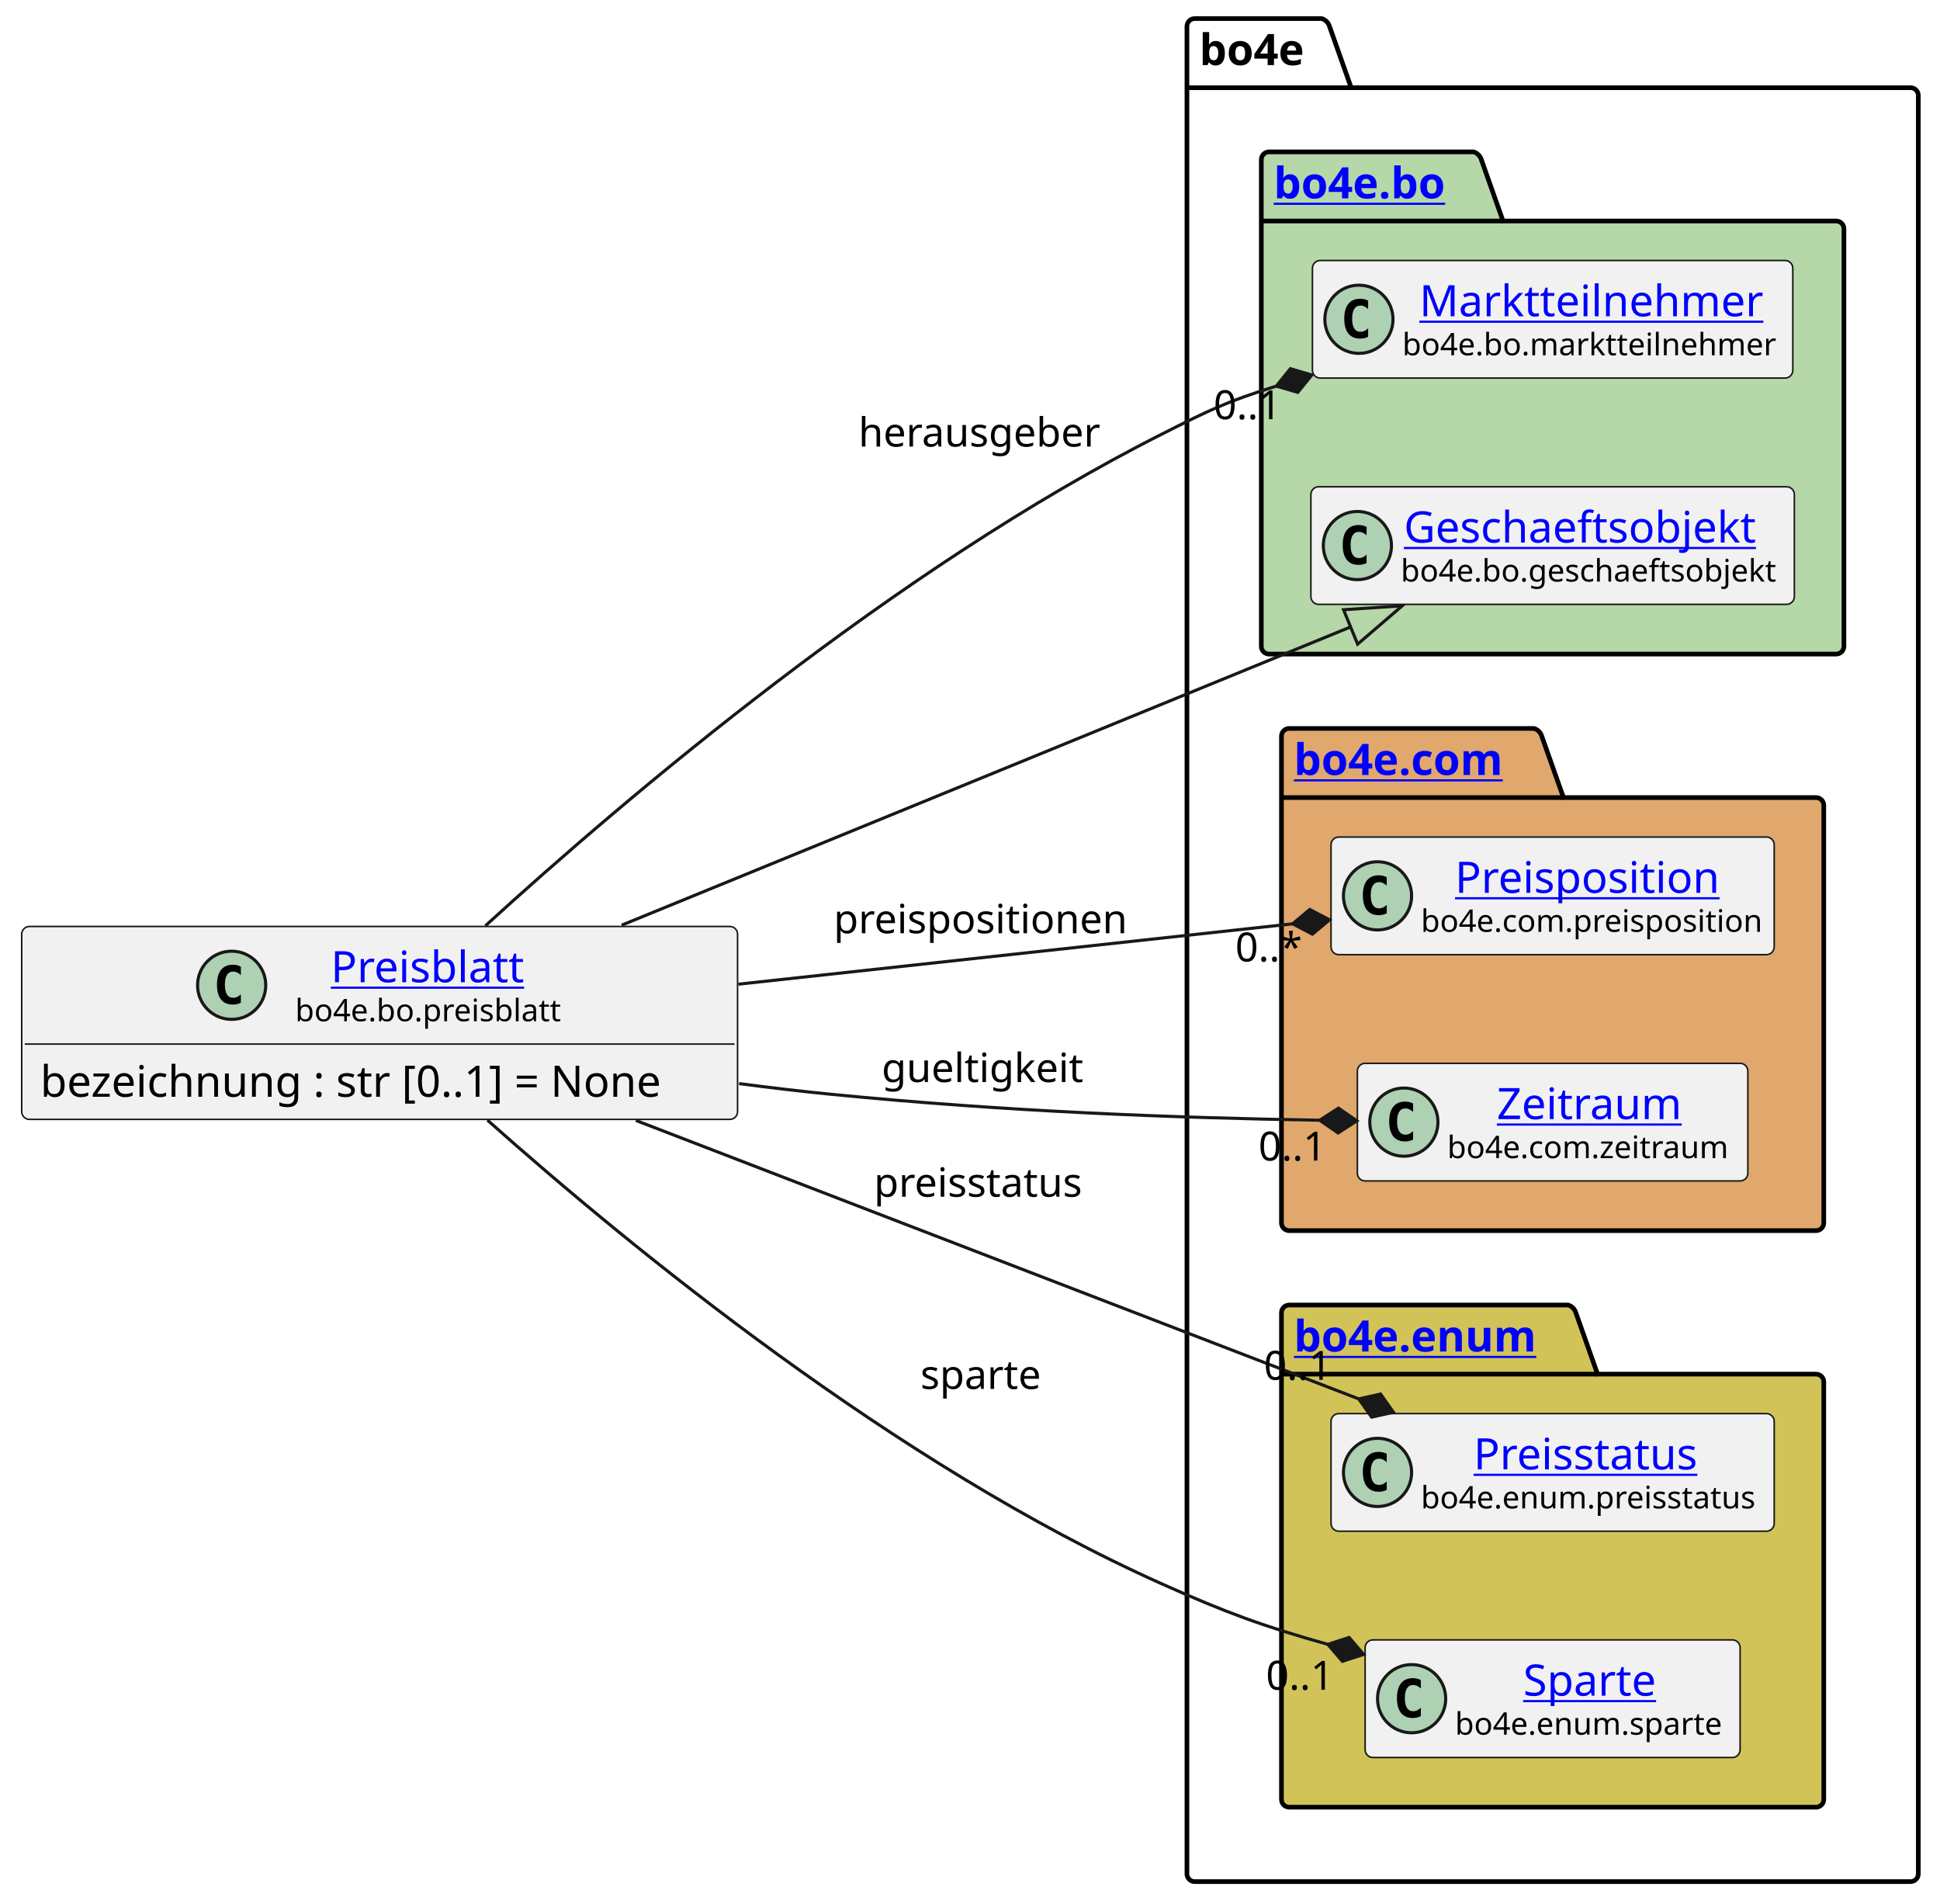
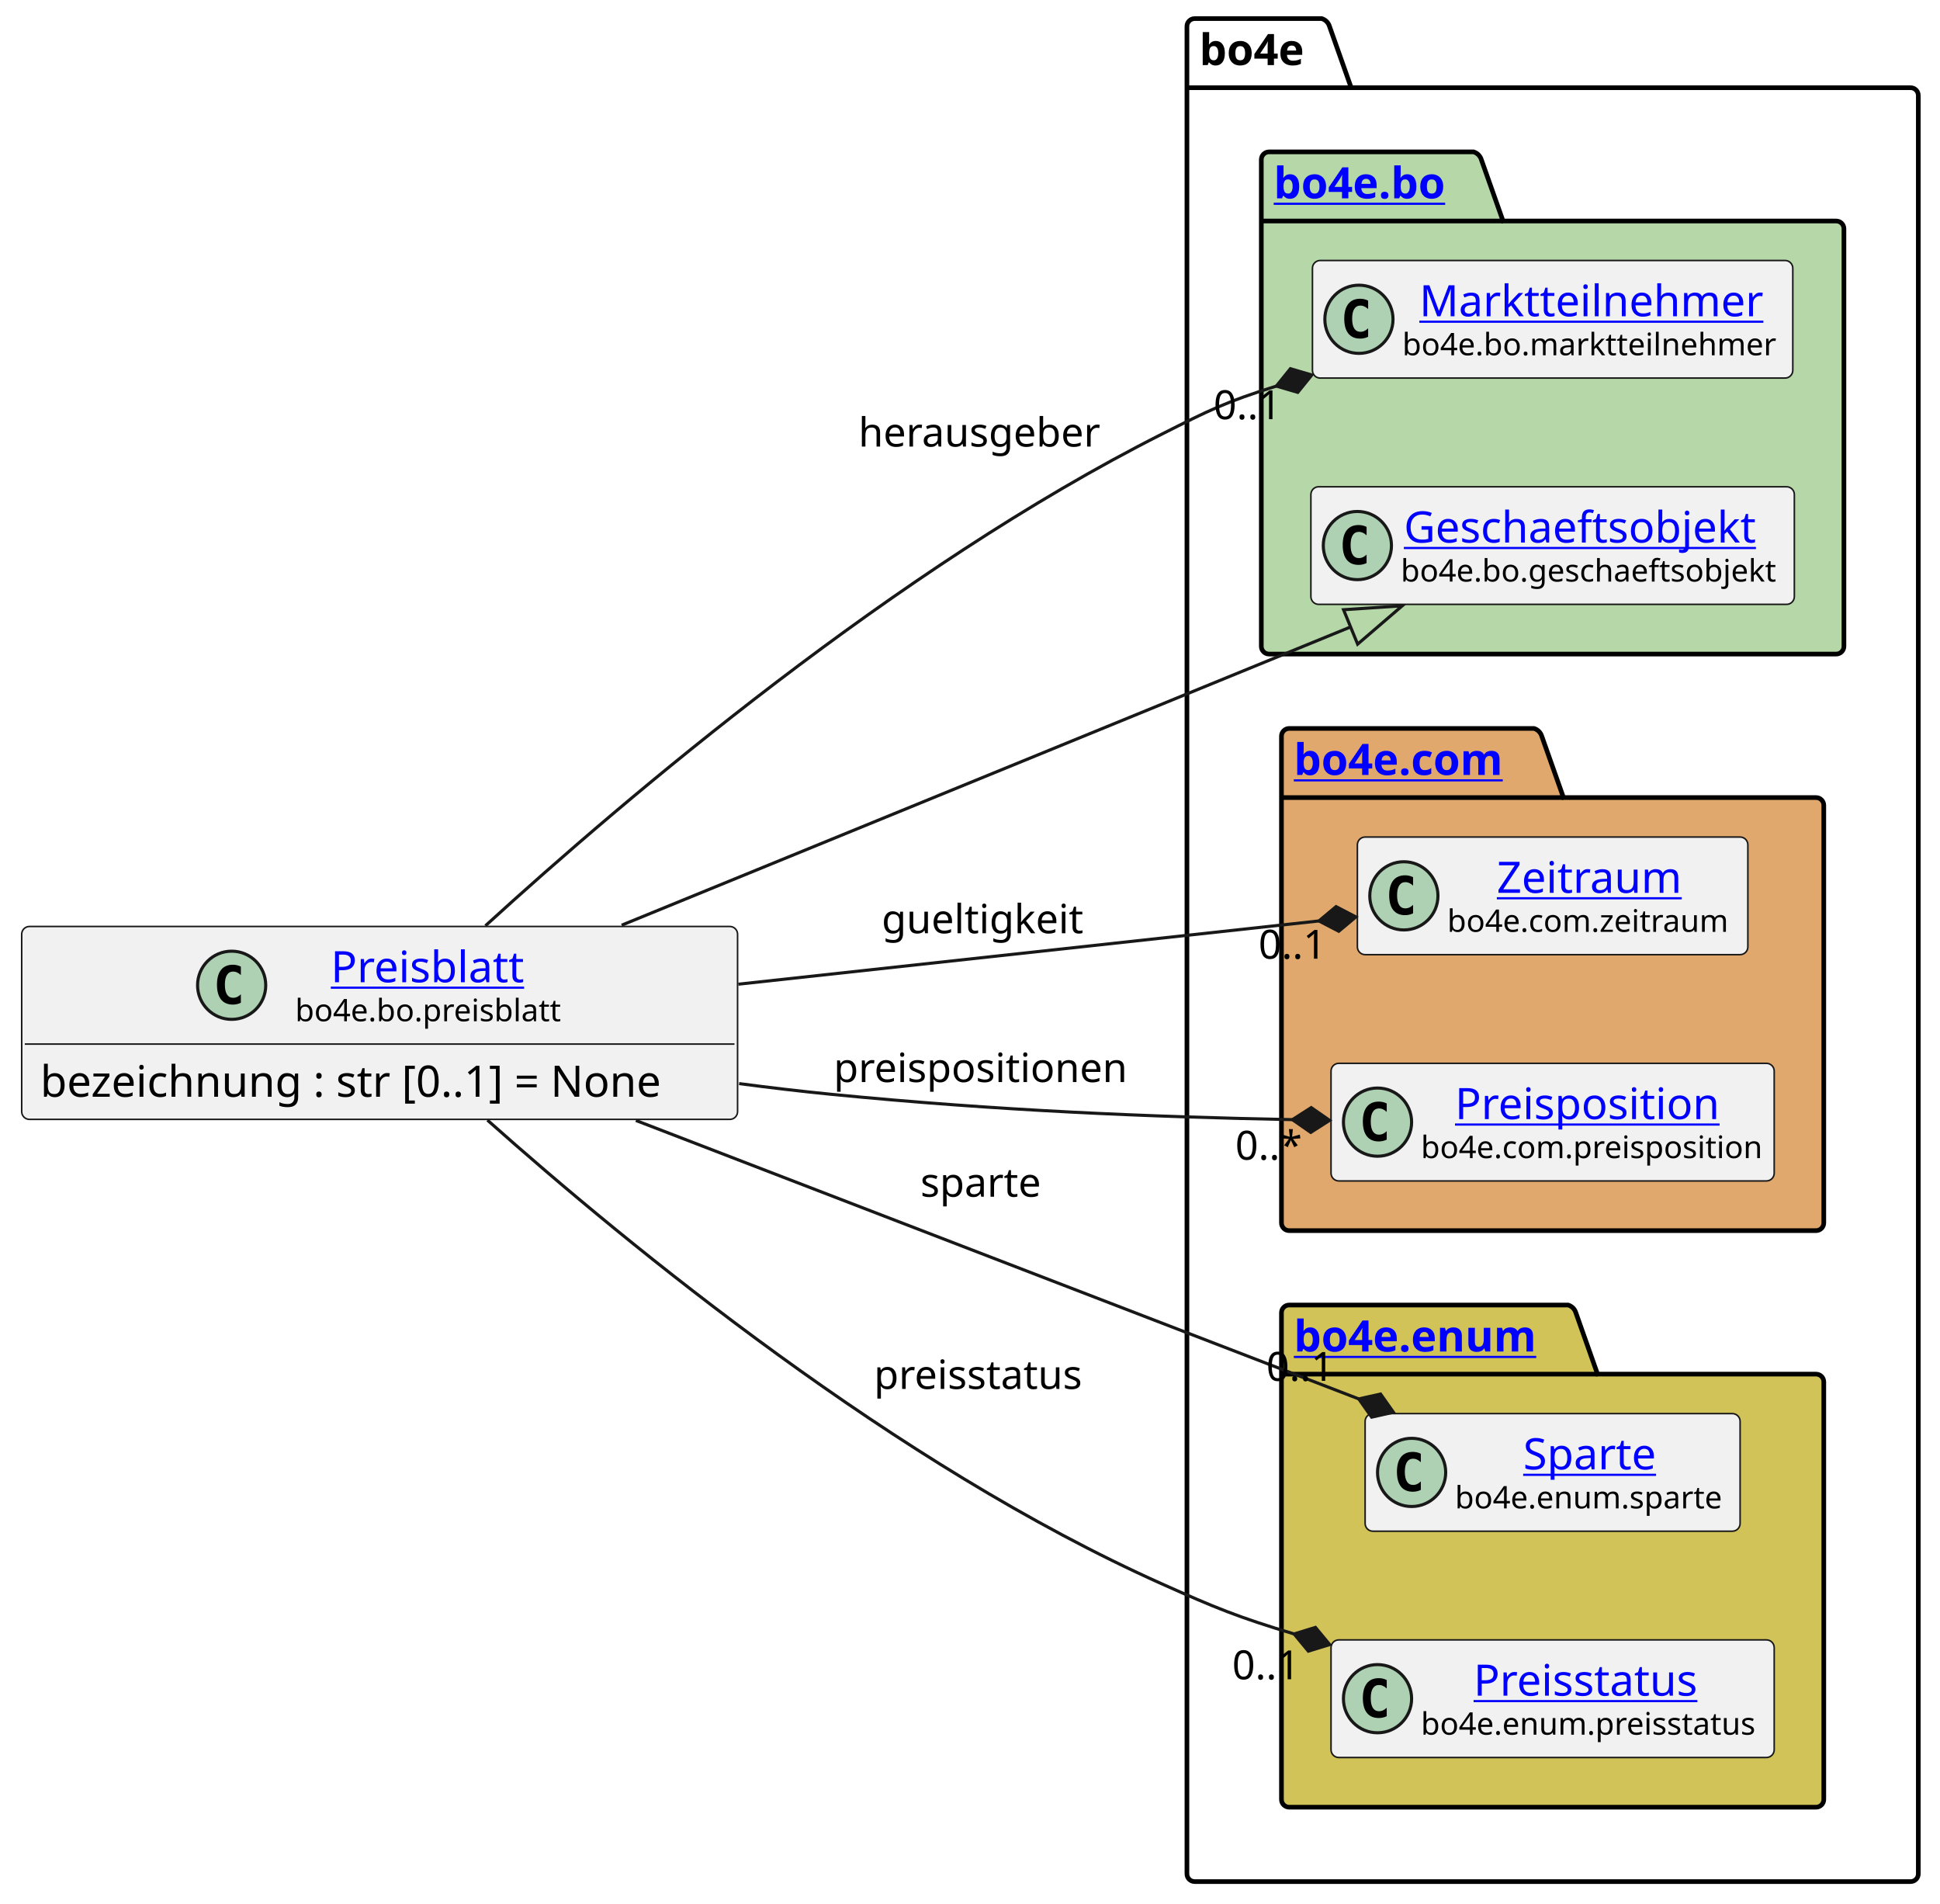
<svg xmlns="http://www.w3.org/2000/svg" xmlns:xlink="http://www.w3.org/1999/xlink" contentStyleType="text/css" height="614px" preserveAspectRatio="none" style="width:626px;height:614px;background:#FFFFFF;" version="1.1" viewBox="0 0 626 614" width="626px" zoomAndPan="magnify">
  <defs />
  <g>
    <g id="cluster_bo4e">
      <path d="M385.5,6 L426.5,6 A3.75,3.75 0 0 1 429,8.5 L436,28.297 L616.5,28.297 A2.5,2.5 0 0 1 619,30.797 L619,604.5 A2.5,2.5 0 0 1 616.5,607 L385.5,607 A2.5,2.5 0 0 1 383,604.5 L383,8.5 A2.5,2.5 0 0 1 385.5,6 " fill="none" style="stroke:#000000;stroke-width:1.5;" />
      <line style="stroke:#000000;stroke-width:1.5;" x1="383" x2="436" y1="28.297" y2="28.297" />
      <text fill="#000000" font-family="sans-serif" font-size="14" font-weight="bold" lengthAdjust="spacing" textLength="40" x="387" y="20.995">bo4e</text>
    </g>
    <g id="cluster_bo">
      <path d="M409.5,49 L475.5,49 A3.75,3.75 0 0 1 478,51.5 L485,71.297 L592.5,71.297 A2.5,2.5 0 0 1 595,73.797 L595,208.5 A2.5,2.5 0 0 1 592.5,211 L409.5,211 A2.5,2.5 0 0 1 407,208.5 L407,51.5 A2.5,2.5 0 0 1 409.5,49 " fill="#B6D7A8" style="stroke:#000000;stroke-width:1.5;" />
      <line style="stroke:#000000;stroke-width:1.5;" x1="407" x2="485" y1="71.297" y2="71.297" />
      <a href="https://bo4e.github.io/BO4E-python/latest/api/bo4e.bo.html" target="_top" title="https://bo4e.github.io/BO4E-python/latest/api/bo4e.bo.html" xlink:actuate="onRequest" xlink:href="https://bo4e.github.io/BO4E-python/latest/api/bo4e.bo.html" xlink:show="new" xlink:title="https://bo4e.github.io/BO4E-python/latest/api/bo4e.bo.html" xlink:type="simple">
        <text fill="#0000FF" font-family="sans-serif" font-size="14" font-weight="bold" lengthAdjust="spacing" text-decoration="underline" textLength="65" x="411" y="63.995">bo4e.bo</text>
      </a>
    </g>
    <g id="cluster_com">
      <path d="M416,235 L495,235 A3.75,3.75 0 0 1 497.5,237.5 L504.5,257.297 L586,257.297 A2.5,2.5 0 0 1 588.5,259.797 L588.5,394.5 A2.5,2.5 0 0 1 586,397 L416,397 A2.5,2.5 0 0 1 413.5,394.5 L413.5,237.5 A2.5,2.5 0 0 1 416,235 " fill="#E0A86C" style="stroke:#000000;stroke-width:1.5;" />
      <line style="stroke:#000000;stroke-width:1.5;" x1="413.5" x2="504.5" y1="257.297" y2="257.297" />
      <a href="https://bo4e.github.io/BO4E-python/latest/api/bo4e.com.html" target="_top" title="https://bo4e.github.io/BO4E-python/latest/api/bo4e.com.html" xlink:actuate="onRequest" xlink:href="https://bo4e.github.io/BO4E-python/latest/api/bo4e.com.html" xlink:show="new" xlink:title="https://bo4e.github.io/BO4E-python/latest/api/bo4e.com.html" xlink:type="simple">
        <text fill="#0000FF" font-family="sans-serif" font-size="14" font-weight="bold" lengthAdjust="spacing" text-decoration="underline" textLength="78" x="417.5" y="249.995">bo4e.com</text>
      </a>
    </g>
    <g id="cluster_enum">
      <path d="M416,421 L506,421 A3.75,3.75 0 0 1 508.5,423.5 L515.5,443.297 L586,443.297 A2.5,2.5 0 0 1 588.5,445.797 L588.5,580.5 A2.5,2.5 0 0 1 586,583 L416,583 A2.5,2.5 0 0 1 413.5,580.5 L413.5,423.5 A2.5,2.5 0 0 1 416,421 " fill="#D1C358" style="stroke:#000000;stroke-width:1.5;" />
      <line style="stroke:#000000;stroke-width:1.5;" x1="413.5" x2="515.5" y1="443.297" y2="443.297" />
      <a href="https://bo4e.github.io/BO4E-python/latest/api/bo4e.enum.html" target="_top" title="https://bo4e.github.io/BO4E-python/latest/api/bo4e.enum.html" xlink:actuate="onRequest" xlink:href="https://bo4e.github.io/BO4E-python/latest/api/bo4e.enum.html" xlink:show="new" xlink:title="https://bo4e.github.io/BO4E-python/latest/api/bo4e.enum.html" xlink:type="simple">
        <text fill="#0000FF" font-family="sans-serif" font-size="14" font-weight="bold" lengthAdjust="spacing" text-decoration="underline" textLength="89" x="417.5" y="435.995">bo4e.enum</text>
      </a>
    </g>
    <g id="elem_Marktteilnehmer">
      <rect codeLine="8" fill="#F1F1F1" height="37.938" id="Marktteilnehmer" rx="2.5" ry="2.5" style="stroke:#181818;stroke-width:0.5;" width="155" x="423.5" y="84.03" />
      <ellipse cx="438.5" cy="102.999" fill="#ADD1B2" rx="11" ry="11" style="stroke:#181818;stroke-width:1.0;" />
      <path d="M441.469,108.639 Q440.891,108.936 440.25,109.077 Q439.609,109.233 438.906,109.233 Q436.406,109.233 435.078,107.593 Q433.766,105.936 433.766,102.811 Q433.766,99.686 435.078,98.03 Q436.406,96.374 438.906,96.374 Q439.609,96.374 440.25,96.53 Q440.906,96.686 441.469,96.983 L441.469,99.702 Q440.844,99.124 440.25,98.858 Q439.656,98.577 439.031,98.577 Q437.688,98.577 437,99.655 Q436.312,100.718 436.312,102.811 Q436.312,104.905 437,105.983 Q437.688,107.046 439.031,107.046 Q439.656,107.046 440.25,106.78 Q440.844,106.499 441.469,105.921 L441.469,108.639 Z " fill="#000000" />
      <a href="https://bo4e.github.io/BO4E-python/latest/api/bo4e.bo.html#bo4e.bo.marktteilnehmer.Marktteilnehmer" target="_top" title="https://bo4e.github.io/BO4E-python/latest/api/bo4e.bo.html#bo4e.bo.marktteilnehmer.Marktteilnehmer" xlink:actuate="onRequest" xlink:href="https://bo4e.github.io/BO4E-python/latest/api/bo4e.bo.html#bo4e.bo.marktteilnehmer.Marktteilnehmer" xlink:show="new" xlink:title="https://bo4e.github.io/BO4E-python/latest/api/bo4e.bo.html#bo4e.bo.marktteilnehmer.Marktteilnehmer" xlink:type="simple">
        <text fill="#0000FF" font-family="sans-serif" font-size="14" lengthAdjust="spacing" text-decoration="underline" textLength="112" x="458" y="102.025">Marktteilnehmer</text>
      </a>
      <text fill="#000000" font-family="sans-serif" font-size="10" lengthAdjust="spacing" textLength="123" x="452.5" y="114.609">bo4e.bo.marktteilnehmer</text>
    </g>
    <g id="elem_Geschaeftsobjekt">
      <rect codeLine="9" fill="#F1F1F1" height="37.938" id="Geschaeftsobjekt" rx="2.5" ry="2.5" style="stroke:#181818;stroke-width:0.5;" width="156" x="423" y="157.03" />
      <ellipse cx="438" cy="175.999" fill="#ADD1B2" rx="11" ry="11" style="stroke:#181818;stroke-width:1.0;" />
      <path d="M440.969,181.639 Q440.391,181.936 439.75,182.077 Q439.109,182.233 438.406,182.233 Q435.906,182.233 434.578,180.593 Q433.266,178.936 433.266,175.811 Q433.266,172.686 434.578,171.03 Q435.906,169.374 438.406,169.374 Q439.109,169.374 439.75,169.53 Q440.406,169.686 440.969,169.983 L440.969,172.702 Q440.344,172.124 439.75,171.858 Q439.156,171.577 438.531,171.577 Q437.188,171.577 436.5,172.655 Q435.812,173.718 435.812,175.811 Q435.812,177.905 436.5,178.983 Q437.188,180.046 438.531,180.046 Q439.156,180.046 439.75,179.78 Q440.344,179.499 440.969,178.921 L440.969,181.639 Z " fill="#000000" />
      <a href="https://bo4e.github.io/BO4E-python/latest/api/bo4e.bo.html#bo4e.bo.geschaeftsobjekt.Geschaeftsobjekt" target="_top" title="https://bo4e.github.io/BO4E-python/latest/api/bo4e.bo.html#bo4e.bo.geschaeftsobjekt.Geschaeftsobjekt" xlink:actuate="onRequest" xlink:href="https://bo4e.github.io/BO4E-python/latest/api/bo4e.bo.html#bo4e.bo.geschaeftsobjekt.Geschaeftsobjekt" xlink:show="new" xlink:title="https://bo4e.github.io/BO4E-python/latest/api/bo4e.bo.html#bo4e.bo.geschaeftsobjekt.Geschaeftsobjekt" xlink:type="simple">
        <text fill="#0000FF" font-family="sans-serif" font-size="14" lengthAdjust="spacing" text-decoration="underline" textLength="122" x="453" y="175.025">Geschaeftsobjekt</text>
      </a>
      <text fill="#000000" font-family="sans-serif" font-size="10" lengthAdjust="spacing" textLength="124" x="452" y="187.609">bo4e.bo.geschaeftsobjekt</text>
    </g>
+     <g id="elem_Zeitraum">
+       <rect codeLine="12" fill="#F1F1F1" height="37.938" id="Zeitraum" rx="2.5" ry="2.5" style="stroke:#181818;stroke-width:0.5;" width="126" x="438" y="270.03" />
+       <ellipse cx="453" cy="288.999" fill="#ADD1B2" rx="11" ry="11" style="stroke:#181818;stroke-width:1.0;" />
+       <path d="M455.969,294.639 Q455.391,294.936 454.75,295.077 Q454.109,295.233 453.406,295.233 Q450.906,295.233 449.578,293.592 Q448.266,291.936 448.266,288.811 Q448.266,285.686 449.578,284.03 Q450.906,282.374 453.406,282.374 Q454.109,282.374 454.75,282.53 Q455.406,282.686 455.969,282.983 L455.969,285.702 Q455.344,285.124 454.75,284.858 Q454.156,284.577 453.531,284.577 Q452.188,284.577 451.5,285.655 Q450.812,286.717 450.812,288.811 Q450.812,290.905 451.5,291.983 Q452.188,293.046 453.531,293.046 Q454.156,293.046 454.75,292.78 Q455.344,292.499 455.969,291.921 L455.969,294.639 Z " fill="#000000" />
+       <a href="https://bo4e.github.io/BO4E-python/latest/api/bo4e.com.html#bo4e.com.zeitraum.Zeitraum" target="_top" title="https://bo4e.github.io/BO4E-python/latest/api/bo4e.com.html#bo4e.com.zeitraum.Zeitraum" xlink:actuate="onRequest" xlink:href="https://bo4e.github.io/BO4E-python/latest/api/bo4e.com.html#bo4e.com.zeitraum.Zeitraum" xlink:show="new" xlink:title="https://bo4e.github.io/BO4E-python/latest/api/bo4e.com.html#bo4e.com.zeitraum.Zeitraum" xlink:type="simple">
+         <text fill="#0000FF" font-family="sans-serif" font-size="14" lengthAdjust="spacing" text-decoration="underline" textLength="62" x="483" y="288.025">Zeitraum</text>
+       </a>
+       <text fill="#000000" font-family="sans-serif" font-size="10" lengthAdjust="spacing" textLength="94" x="467" y="300.609">bo4e.com.zeitraum</text>
+     </g>
    <g id="elem_Preisposition">
-       <rect codeLine="12" fill="#F1F1F1" height="37.938" id="Preisposition" rx="2.5" ry="2.5" style="stroke:#181818;stroke-width:0.5;" width="143" x="429.5" y="270.03" />
-       <ellipse cx="444.5" cy="288.999" fill="#ADD1B2" rx="11" ry="11" style="stroke:#181818;stroke-width:1.0;" />
-       <path d="M447.469,294.639 Q446.891,294.936 446.25,295.077 Q445.609,295.233 444.906,295.233 Q442.406,295.233 441.078,293.592 Q439.766,291.936 439.766,288.811 Q439.766,285.686 441.078,284.03 Q442.406,282.374 444.906,282.374 Q445.609,282.374 446.25,282.53 Q446.906,282.686 447.469,282.983 L447.469,285.702 Q446.844,285.124 446.25,284.858 Q445.656,284.577 445.031,284.577 Q443.688,284.577 443,285.655 Q442.312,286.717 442.312,288.811 Q442.312,290.905 443,291.983 Q443.688,293.046 445.031,293.046 Q445.656,293.046 446.25,292.78 Q446.844,292.499 447.469,291.921 L447.469,294.639 Z " fill="#000000" />
+       <rect codeLine="13" fill="#F1F1F1" height="37.938" id="Preisposition" rx="2.5" ry="2.5" style="stroke:#181818;stroke-width:0.5;" width="143" x="429.5" y="343.03" />
+       <ellipse cx="444.5" cy="361.999" fill="#ADD1B2" rx="11" ry="11" style="stroke:#181818;stroke-width:1.0;" />
+       <path d="M447.469,367.639 Q446.891,367.936 446.25,368.077 Q445.609,368.233 444.906,368.233 Q442.406,368.233 441.078,366.592 Q439.766,364.936 439.766,361.811 Q439.766,358.686 441.078,357.03 Q442.406,355.374 444.906,355.374 Q445.609,355.374 446.25,355.53 Q446.906,355.686 447.469,355.983 L447.469,358.702 Q446.844,358.124 446.25,357.858 Q445.656,357.577 445.031,357.577 Q443.688,357.577 443,358.655 Q442.312,359.717 442.312,361.811 Q442.312,363.905 443,364.983 Q443.688,366.046 445.031,366.046 Q445.656,366.046 446.25,365.78 Q446.844,365.499 447.469,364.921 L447.469,367.639 Z " fill="#000000" />
      <a href="https://bo4e.github.io/BO4E-python/latest/api/bo4e.com.html#bo4e.com.preisposition.Preisposition" target="_top" title="https://bo4e.github.io/BO4E-python/latest/api/bo4e.com.html#bo4e.com.preisposition.Preisposition" xlink:actuate="onRequest" xlink:href="https://bo4e.github.io/BO4E-python/latest/api/bo4e.com.html#bo4e.com.preisposition.Preisposition" xlink:show="new" xlink:title="https://bo4e.github.io/BO4E-python/latest/api/bo4e.com.html#bo4e.com.preisposition.Preisposition" xlink:type="simple">
-         <text fill="#0000FF" font-family="sans-serif" font-size="14" lengthAdjust="spacing" text-decoration="underline" textLength="89" x="469.5" y="288.025">Preisposition</text>
+         <text fill="#0000FF" font-family="sans-serif" font-size="14" lengthAdjust="spacing" text-decoration="underline" textLength="89" x="469.5" y="361.025">Preisposition</text>
      </a>
-       <text fill="#000000" font-family="sans-serif" font-size="10" lengthAdjust="spacing" textLength="111" x="458.5" y="300.609">bo4e.com.preisposition</text>
+       <text fill="#000000" font-family="sans-serif" font-size="10" lengthAdjust="spacing" textLength="111" x="458.5" y="373.609">bo4e.com.preisposition</text>
    </g>
-     <g id="elem_Zeitraum">
-       <rect codeLine="13" fill="#F1F1F1" height="37.938" id="Zeitraum" rx="2.5" ry="2.5" style="stroke:#181818;stroke-width:0.5;" width="126" x="438" y="343.03" />
-       <ellipse cx="453" cy="361.999" fill="#ADD1B2" rx="11" ry="11" style="stroke:#181818;stroke-width:1.0;" />
-       <path d="M455.969,367.639 Q455.391,367.936 454.75,368.077 Q454.109,368.233 453.406,368.233 Q450.906,368.233 449.578,366.592 Q448.266,364.936 448.266,361.811 Q448.266,358.686 449.578,357.03 Q450.906,355.374 453.406,355.374 Q454.109,355.374 454.75,355.53 Q455.406,355.686 455.969,355.983 L455.969,358.702 Q455.344,358.124 454.75,357.858 Q454.156,357.577 453.531,357.577 Q452.188,357.577 451.5,358.655 Q450.812,359.717 450.812,361.811 Q450.812,363.905 451.5,364.983 Q452.188,366.046 453.531,366.046 Q454.156,366.046 454.75,365.78 Q455.344,365.499 455.969,364.921 L455.969,367.639 Z " fill="#000000" />
-       <a href="https://bo4e.github.io/BO4E-python/latest/api/bo4e.com.html#bo4e.com.zeitraum.Zeitraum" target="_top" title="https://bo4e.github.io/BO4E-python/latest/api/bo4e.com.html#bo4e.com.zeitraum.Zeitraum" xlink:actuate="onRequest" xlink:href="https://bo4e.github.io/BO4E-python/latest/api/bo4e.com.html#bo4e.com.zeitraum.Zeitraum" xlink:show="new" xlink:title="https://bo4e.github.io/BO4E-python/latest/api/bo4e.com.html#bo4e.com.zeitraum.Zeitraum" xlink:type="simple">
-         <text fill="#0000FF" font-family="sans-serif" font-size="14" lengthAdjust="spacing" text-decoration="underline" textLength="62" x="483" y="361.025">Zeitraum</text>
+     <g id="elem_Sparte">
+       <rect codeLine="16" fill="#F1F1F1" height="37.938" id="Sparte" rx="2.5" ry="2.5" style="stroke:#181818;stroke-width:0.5;" width="121" x="440.5" y="456.03" />
+       <ellipse cx="455.5" cy="474.999" fill="#ADD1B2" rx="11" ry="11" style="stroke:#181818;stroke-width:1.0;" />
+       <path d="M458.469,480.639 Q457.891,480.936 457.25,481.077 Q456.609,481.233 455.906,481.233 Q453.406,481.233 452.078,479.592 Q450.766,477.936 450.766,474.811 Q450.766,471.686 452.078,470.03 Q453.406,468.374 455.906,468.374 Q456.609,468.374 457.25,468.53 Q457.906,468.686 458.469,468.983 L458.469,471.702 Q457.844,471.124 457.25,470.858 Q456.656,470.577 456.031,470.577 Q454.688,470.577 454,471.655 Q453.312,472.717 453.312,474.811 Q453.312,476.905 454,477.983 Q454.688,479.046 456.031,479.046 Q456.656,479.046 457.25,478.78 Q457.844,478.499 458.469,477.921 L458.469,480.639 Z " fill="#000000" />
+       <a href="https://bo4e.github.io/BO4E-python/latest/api/bo4e.enum.html#bo4e.enum.sparte.Sparte" target="_top" title="https://bo4e.github.io/BO4E-python/latest/api/bo4e.enum.html#bo4e.enum.sparte.Sparte" xlink:actuate="onRequest" xlink:href="https://bo4e.github.io/BO4E-python/latest/api/bo4e.enum.html#bo4e.enum.sparte.Sparte" xlink:show="new" xlink:title="https://bo4e.github.io/BO4E-python/latest/api/bo4e.enum.html#bo4e.enum.sparte.Sparte" xlink:type="simple">
+         <text fill="#0000FF" font-family="sans-serif" font-size="14" lengthAdjust="spacing" text-decoration="underline" textLength="45" x="491.5" y="474.025">Sparte</text>
      </a>
-       <text fill="#000000" font-family="sans-serif" font-size="10" lengthAdjust="spacing" textLength="94" x="467" y="373.609">bo4e.com.zeitraum</text>
+       <text fill="#000000" font-family="sans-serif" font-size="10" lengthAdjust="spacing" textLength="89" x="469.5" y="486.609">bo4e.enum.sparte</text>
    </g>
    <g id="elem_Preisstatus">
-       <rect codeLine="16" fill="#F1F1F1" height="37.938" id="Preisstatus" rx="2.5" ry="2.5" style="stroke:#181818;stroke-width:0.5;" width="143" x="429.5" y="456.03" />
-       <ellipse cx="444.5" cy="474.999" fill="#ADD1B2" rx="11" ry="11" style="stroke:#181818;stroke-width:1.0;" />
-       <path d="M447.469,480.639 Q446.891,480.936 446.25,481.077 Q445.609,481.233 444.906,481.233 Q442.406,481.233 441.078,479.592 Q439.766,477.936 439.766,474.811 Q439.766,471.686 441.078,470.03 Q442.406,468.374 444.906,468.374 Q445.609,468.374 446.25,468.53 Q446.906,468.686 447.469,468.983 L447.469,471.702 Q446.844,471.124 446.25,470.858 Q445.656,470.577 445.031,470.577 Q443.688,470.577 443,471.655 Q442.312,472.717 442.312,474.811 Q442.312,476.905 443,477.983 Q443.688,479.046 445.031,479.046 Q445.656,479.046 446.25,478.78 Q446.844,478.499 447.469,477.921 L447.469,480.639 Z " fill="#000000" />
+       <rect codeLine="17" fill="#F1F1F1" height="37.938" id="Preisstatus" rx="2.5" ry="2.5" style="stroke:#181818;stroke-width:0.5;" width="143" x="429.5" y="529.03" />
+       <ellipse cx="444.5" cy="547.999" fill="#ADD1B2" rx="11" ry="11" style="stroke:#181818;stroke-width:1.0;" />
+       <path d="M447.469,553.639 Q446.891,553.936 446.25,554.077 Q445.609,554.233 444.906,554.233 Q442.406,554.233 441.078,552.592 Q439.766,550.936 439.766,547.811 Q439.766,544.686 441.078,543.03 Q442.406,541.374 444.906,541.374 Q445.609,541.374 446.25,541.53 Q446.906,541.686 447.469,541.983 L447.469,544.702 Q446.844,544.124 446.25,543.858 Q445.656,543.577 445.031,543.577 Q443.688,543.577 443,544.655 Q442.312,545.717 442.312,547.811 Q442.312,549.905 443,550.983 Q443.688,552.046 445.031,552.046 Q445.656,552.046 446.25,551.78 Q446.844,551.499 447.469,550.921 L447.469,553.639 Z " fill="#000000" />
      <a href="https://bo4e.github.io/BO4E-python/latest/api/bo4e.enum.html#bo4e.enum.preisstatus.Preisstatus" target="_top" title="https://bo4e.github.io/BO4E-python/latest/api/bo4e.enum.html#bo4e.enum.preisstatus.Preisstatus" xlink:actuate="onRequest" xlink:href="https://bo4e.github.io/BO4E-python/latest/api/bo4e.enum.html#bo4e.enum.preisstatus.Preisstatus" xlink:show="new" xlink:title="https://bo4e.github.io/BO4E-python/latest/api/bo4e.enum.html#bo4e.enum.preisstatus.Preisstatus" xlink:type="simple">
-         <text fill="#0000FF" font-family="sans-serif" font-size="14" lengthAdjust="spacing" text-decoration="underline" textLength="77" x="475.5" y="474.025">Preisstatus</text>
+         <text fill="#0000FF" font-family="sans-serif" font-size="14" lengthAdjust="spacing" text-decoration="underline" textLength="77" x="475.5" y="547.025">Preisstatus</text>
      </a>
-       <text fill="#000000" font-family="sans-serif" font-size="10" lengthAdjust="spacing" textLength="111" x="458.5" y="486.609">bo4e.enum.preisstatus</text>
-     </g>
-     <g id="elem_Sparte">
-       <rect codeLine="17" fill="#F1F1F1" height="37.938" id="Sparte" rx="2.5" ry="2.5" style="stroke:#181818;stroke-width:0.5;" width="121" x="440.5" y="529.03" />
-       <ellipse cx="455.5" cy="547.999" fill="#ADD1B2" rx="11" ry="11" style="stroke:#181818;stroke-width:1.0;" />
-       <path d="M458.469,553.639 Q457.891,553.936 457.25,554.077 Q456.609,554.233 455.906,554.233 Q453.406,554.233 452.078,552.592 Q450.766,550.936 450.766,547.811 Q450.766,544.686 452.078,543.03 Q453.406,541.374 455.906,541.374 Q456.609,541.374 457.25,541.53 Q457.906,541.686 458.469,541.983 L458.469,544.702 Q457.844,544.124 457.25,543.858 Q456.656,543.577 456.031,543.577 Q454.688,543.577 454,544.655 Q453.312,545.717 453.312,547.811 Q453.312,549.905 454,550.983 Q454.688,552.046 456.031,552.046 Q456.656,552.046 457.25,551.78 Q457.844,551.499 458.469,550.921 L458.469,553.639 Z " fill="#000000" />
-       <a href="https://bo4e.github.io/BO4E-python/latest/api/bo4e.enum.html#bo4e.enum.sparte.Sparte" target="_top" title="https://bo4e.github.io/BO4E-python/latest/api/bo4e.enum.html#bo4e.enum.sparte.Sparte" xlink:actuate="onRequest" xlink:href="https://bo4e.github.io/BO4E-python/latest/api/bo4e.enum.html#bo4e.enum.sparte.Sparte" xlink:show="new" xlink:title="https://bo4e.github.io/BO4E-python/latest/api/bo4e.enum.html#bo4e.enum.sparte.Sparte" xlink:type="simple">
-         <text fill="#0000FF" font-family="sans-serif" font-size="14" lengthAdjust="spacing" text-decoration="underline" textLength="45" x="491.5" y="547.025">Sparte</text>
-       </a>
-       <text fill="#000000" font-family="sans-serif" font-size="10" lengthAdjust="spacing" textLength="89" x="469.5" y="559.609">bo4e.enum.sparte</text>
+       <text fill="#000000" font-family="sans-serif" font-size="10" lengthAdjust="spacing" textLength="111" x="458.5" y="559.609">bo4e.enum.preisstatus</text>
    </g>
    <g id="elem_Preisblatt">
      <rect codeLine="3" fill="#F1F1F1" height="62.234" id="Preisblatt" rx="2.5" ry="2.5" style="stroke:#181818;stroke-width:0.5;" width="231" x="7" y="298.88" />
      <ellipse cx="74.75" cy="317.849" fill="#ADD1B2" rx="11" ry="11" style="stroke:#181818;stroke-width:1.0;" />
      <path d="M77.719,323.489 Q77.141,323.786 76.5,323.927 Q75.859,324.083 75.156,324.083 Q72.656,324.083 71.328,322.442 Q70.016,320.786 70.016,317.661 Q70.016,314.536 71.328,312.88 Q72.656,311.224 75.156,311.224 Q75.859,311.224 76.5,311.38 Q77.156,311.536 77.719,311.833 L77.719,314.552 Q77.094,313.974 76.5,313.708 Q75.906,313.427 75.281,313.427 Q73.938,313.427 73.25,314.505 Q72.562,315.567 72.562,317.661 Q72.562,319.755 73.25,320.833 Q73.938,321.896 75.281,321.896 Q75.906,321.896 76.5,321.63 Q77.094,321.349 77.719,320.771 L77.719,323.489 Z " fill="#000000" />
      <a href="https://bo4e.github.io/BO4E-python/latest/api/bo4e.bo.html#bo4e.bo.preisblatt.Preisblatt" target="_top" title="https://bo4e.github.io/BO4E-python/latest/api/bo4e.bo.html#bo4e.bo.preisblatt.Preisblatt" xlink:actuate="onRequest" xlink:href="https://bo4e.github.io/BO4E-python/latest/api/bo4e.bo.html#bo4e.bo.preisblatt.Preisblatt" xlink:show="new" xlink:title="https://bo4e.github.io/BO4E-python/latest/api/bo4e.bo.html#bo4e.bo.preisblatt.Preisblatt" xlink:type="simple">
        <text fill="#0000FF" font-family="sans-serif" font-size="14" lengthAdjust="spacing" text-decoration="underline" textLength="64" x="106.75" y="316.875">Preisblatt</text>
      </a>
      <text fill="#000000" font-family="sans-serif" font-size="10" lengthAdjust="spacing" textLength="87" x="95.25" y="329.459">bo4e.bo.preisblatt</text>
      <line style="stroke:#181818;stroke-width:0.5;" x1="8" x2="237" y1="336.817" y2="336.817" />
      <text fill="#000000" font-family="sans-serif" font-size="14" lengthAdjust="spacing" textLength="219" x="13" y="353.813">bezeichnung : str [0..1] = None</text>
    </g>
    <g id="link_Preisblatt_Geschaeftsobjekt">
      <path codeLine="20" d="M200.6,298.46 C276.22,267.53 372.46,228.164 435.81,202.254 " fill="none" id="Preisblatt-to-Geschaeftsobjekt" style="stroke:#181818;stroke-width:1.0;" />
      <polygon fill="none" points="452.47,195.44,433.538,196.701,438.081,207.808,452.47,195.44" style="stroke:#181818;stroke-width:1.0;" />
    </g>
    <g id="link_Preisblatt_Sparte">
-       <path codeLine="21" d="M157.29,361.36 C203.08,402.11 289.05,472.59 375,511 C395.56,520.19 407.467,524.574 428.467,530.474 " fill="none" id="Preisblatt-to-Sparte" style="stroke:#181818;stroke-width:1.0;" />
-       <polygon fill="#181818" points="440.02,533.72,435.326,528.246,428.467,530.474,433.162,535.948,440.02,533.72" style="stroke:#181818;stroke-width:1.0;" />
-       <text fill="#000000" font-family="sans-serif" font-size="13" lengthAdjust="spacing" textLength="41" x="297" y="448.067">sparte</text>
-       <text fill="#000000" font-family="sans-serif" font-size="13" lengthAdjust="spacing" textLength="24" x="408.494" y="545.095">0..1</text>
+       <path codeLine="21" d="M205.19,361.46 C279.59,390.12 375.901,427.208 438.441,451.288 " fill="none" id="Preisblatt-to-Sparte" style="stroke:#181818;stroke-width:1.0;" />
+       <polygon fill="#181818" points="449.64,455.6,445.478,449.711,438.441,451.288,442.603,457.177,449.64,455.6" style="stroke:#181818;stroke-width:1.0;" />
+       <text fill="#000000" font-family="sans-serif" font-size="13" lengthAdjust="spacing" textLength="41" x="297" y="386.067">sparte</text>
+       <text fill="#000000" font-family="sans-serif" font-size="13" lengthAdjust="spacing" textLength="24" x="408.612" y="445.456">0..1</text>
    </g>
    <g id="link_Preisblatt_Preisstatus">
-       <path codeLine="22" d="M205.19,361.46 C279.59,390.12 375.901,427.208 438.441,451.288 " fill="none" id="Preisblatt-to-Preisstatus" style="stroke:#181818;stroke-width:1.0;" />
-       <polygon fill="#181818" points="449.64,455.6,445.478,449.711,438.441,451.288,442.603,457.177,449.64,455.6" style="stroke:#181818;stroke-width:1.0;" />
-       <text fill="#000000" font-family="sans-serif" font-size="13" lengthAdjust="spacing" textLength="71" x="282" y="386.067">preisstatus</text>
-       <text fill="#000000" font-family="sans-serif" font-size="13" lengthAdjust="spacing" textLength="24" x="407.82" y="445.12">0..1</text>
+       <path codeLine="22" d="M157.29,361.36 C203.08,402.11 289.05,472.59 375,511 C392.05,518.62 399.594,521.73 417.574,527.11 " fill="none" id="Preisblatt-to-Preisstatus" style="stroke:#181818;stroke-width:1.0;" />
+       <polygon fill="#181818" points="429.07,530.55,424.469,524.998,417.574,527.11,422.175,532.662,429.07,530.55" style="stroke:#181818;stroke-width:1.0;" />
+       <text fill="#000000" font-family="sans-serif" font-size="13" lengthAdjust="spacing" textLength="71" x="282" y="448.067">preisstatus</text>
+       <text fill="#000000" font-family="sans-serif" font-size="13" lengthAdjust="spacing" textLength="24" x="397.595" y="541.737">0..1</text>
    </g>
    <g id="link_Preisblatt_Zeitraum">
-       <path codeLine="23" d="M238.5,349.57 C248.46,350.88 258.39,352.05 268,353 C325.36,358.66 379.032,360.598 425.832,361.387 " fill="none" id="Preisblatt-to-Zeitraum" style="stroke:#181818;stroke-width:1.0;" />
-       <polygon fill="#181818" points="437.83,361.59,431.898,357.489,425.832,361.387,431.763,365.488,437.83,361.59" style="stroke:#181818;stroke-width:1.0;" />
-       <text fill="#000000" font-family="sans-serif" font-size="13" lengthAdjust="spacing" textLength="66" x="284.5" y="349.067">gueltigkeit</text>
-       <text fill="#000000" font-family="sans-serif" font-size="13" lengthAdjust="spacing" textLength="24" x="406.078" y="374.395">0..1</text>
+       <path codeLine="23" d="M238.25,317.5 C303.79,310.37 371.5,302.989 425.591,297.099 " fill="none" id="Preisblatt-to-Zeitraum" style="stroke:#181818;stroke-width:1.0;" />
+       <polygon fill="#181818" points="437.52,295.8,431.122,292.473,425.591,297.099,431.988,300.426,437.52,295.8" style="stroke:#181818;stroke-width:1.0;" />
+       <text fill="#000000" font-family="sans-serif" font-size="13" lengthAdjust="spacing" textLength="66" x="284.5" y="301.067">gueltigkeit</text>
+       <text fill="#000000" font-family="sans-serif" font-size="13" lengthAdjust="spacing" textLength="24" x="406.09" y="309.281">0..1</text>
    </g>
    <g id="link_Preisblatt_Preisposition">
-       <path codeLine="24" d="M238.25,317.5 C300.44,310.73 363.391,303.879 417.101,298.029 " fill="none" id="Preisblatt-to-Preisposition" style="stroke:#181818;stroke-width:1.0;" />
-       <polygon fill="#181818" points="429.03,296.73,422.632,293.403,417.101,298.029,423.498,301.356,429.03,296.73" style="stroke:#181818;stroke-width:1.0;" />
-       <text fill="#000000" font-family="sans-serif" font-size="13" lengthAdjust="spacing" textLength="97" x="269" y="301.067">preispositionen</text>
-       <text fill="#000000" font-family="sans-serif" font-size="13" lengthAdjust="spacing" textLength="23" x="398.596" y="310.159">0..*</text>
+       <path codeLine="24" d="M238.5,349.57 C248.46,350.88 258.39,352.05 268,353 C321.85,358.31 371.032,360.295 417.032,361.195 " fill="none" id="Preisblatt-to-Preisposition" style="stroke:#181818;stroke-width:1.0;" />
+       <polygon fill="#181818" points="429.03,361.43,423.109,357.313,417.032,361.195,422.953,365.312,429.03,361.43" style="stroke:#181818;stroke-width:1.0;" />
+       <text fill="#000000" font-family="sans-serif" font-size="13" lengthAdjust="spacing" textLength="97" x="269" y="349.067">preispositionen</text>
+       <text fill="#000000" font-family="sans-serif" font-size="13" lengthAdjust="spacing" textLength="23" x="398.596" y="374.12">0..*</text>
    </g>
    <g id="link_Preisblatt_Marktteilnehmer">
      <path codeLine="25" d="M156.64,298.65 C202.39,256.93 289.02,183.39 375,140 C390.05,132.4 395.477,129.672 411.847,124.552 " fill="none" id="Preisblatt-to-Marktteilnehmer" style="stroke:#181818;stroke-width:1.0;" />
      <polygon fill="#181818" points="423.3,120.97,416.38,118.943,411.847,124.552,418.768,126.579,423.3,120.97" style="stroke:#181818;stroke-width:1.0;" />
      <text fill="#000000" font-family="sans-serif" font-size="13" lengthAdjust="spacing" textLength="81" x="277" y="144.067">herausgeber</text>
      <text fill="#000000" font-family="sans-serif" font-size="13" lengthAdjust="spacing" textLength="24" x="391.591" y="135.232">0..1</text>
    </g>
  </g>
</svg>
